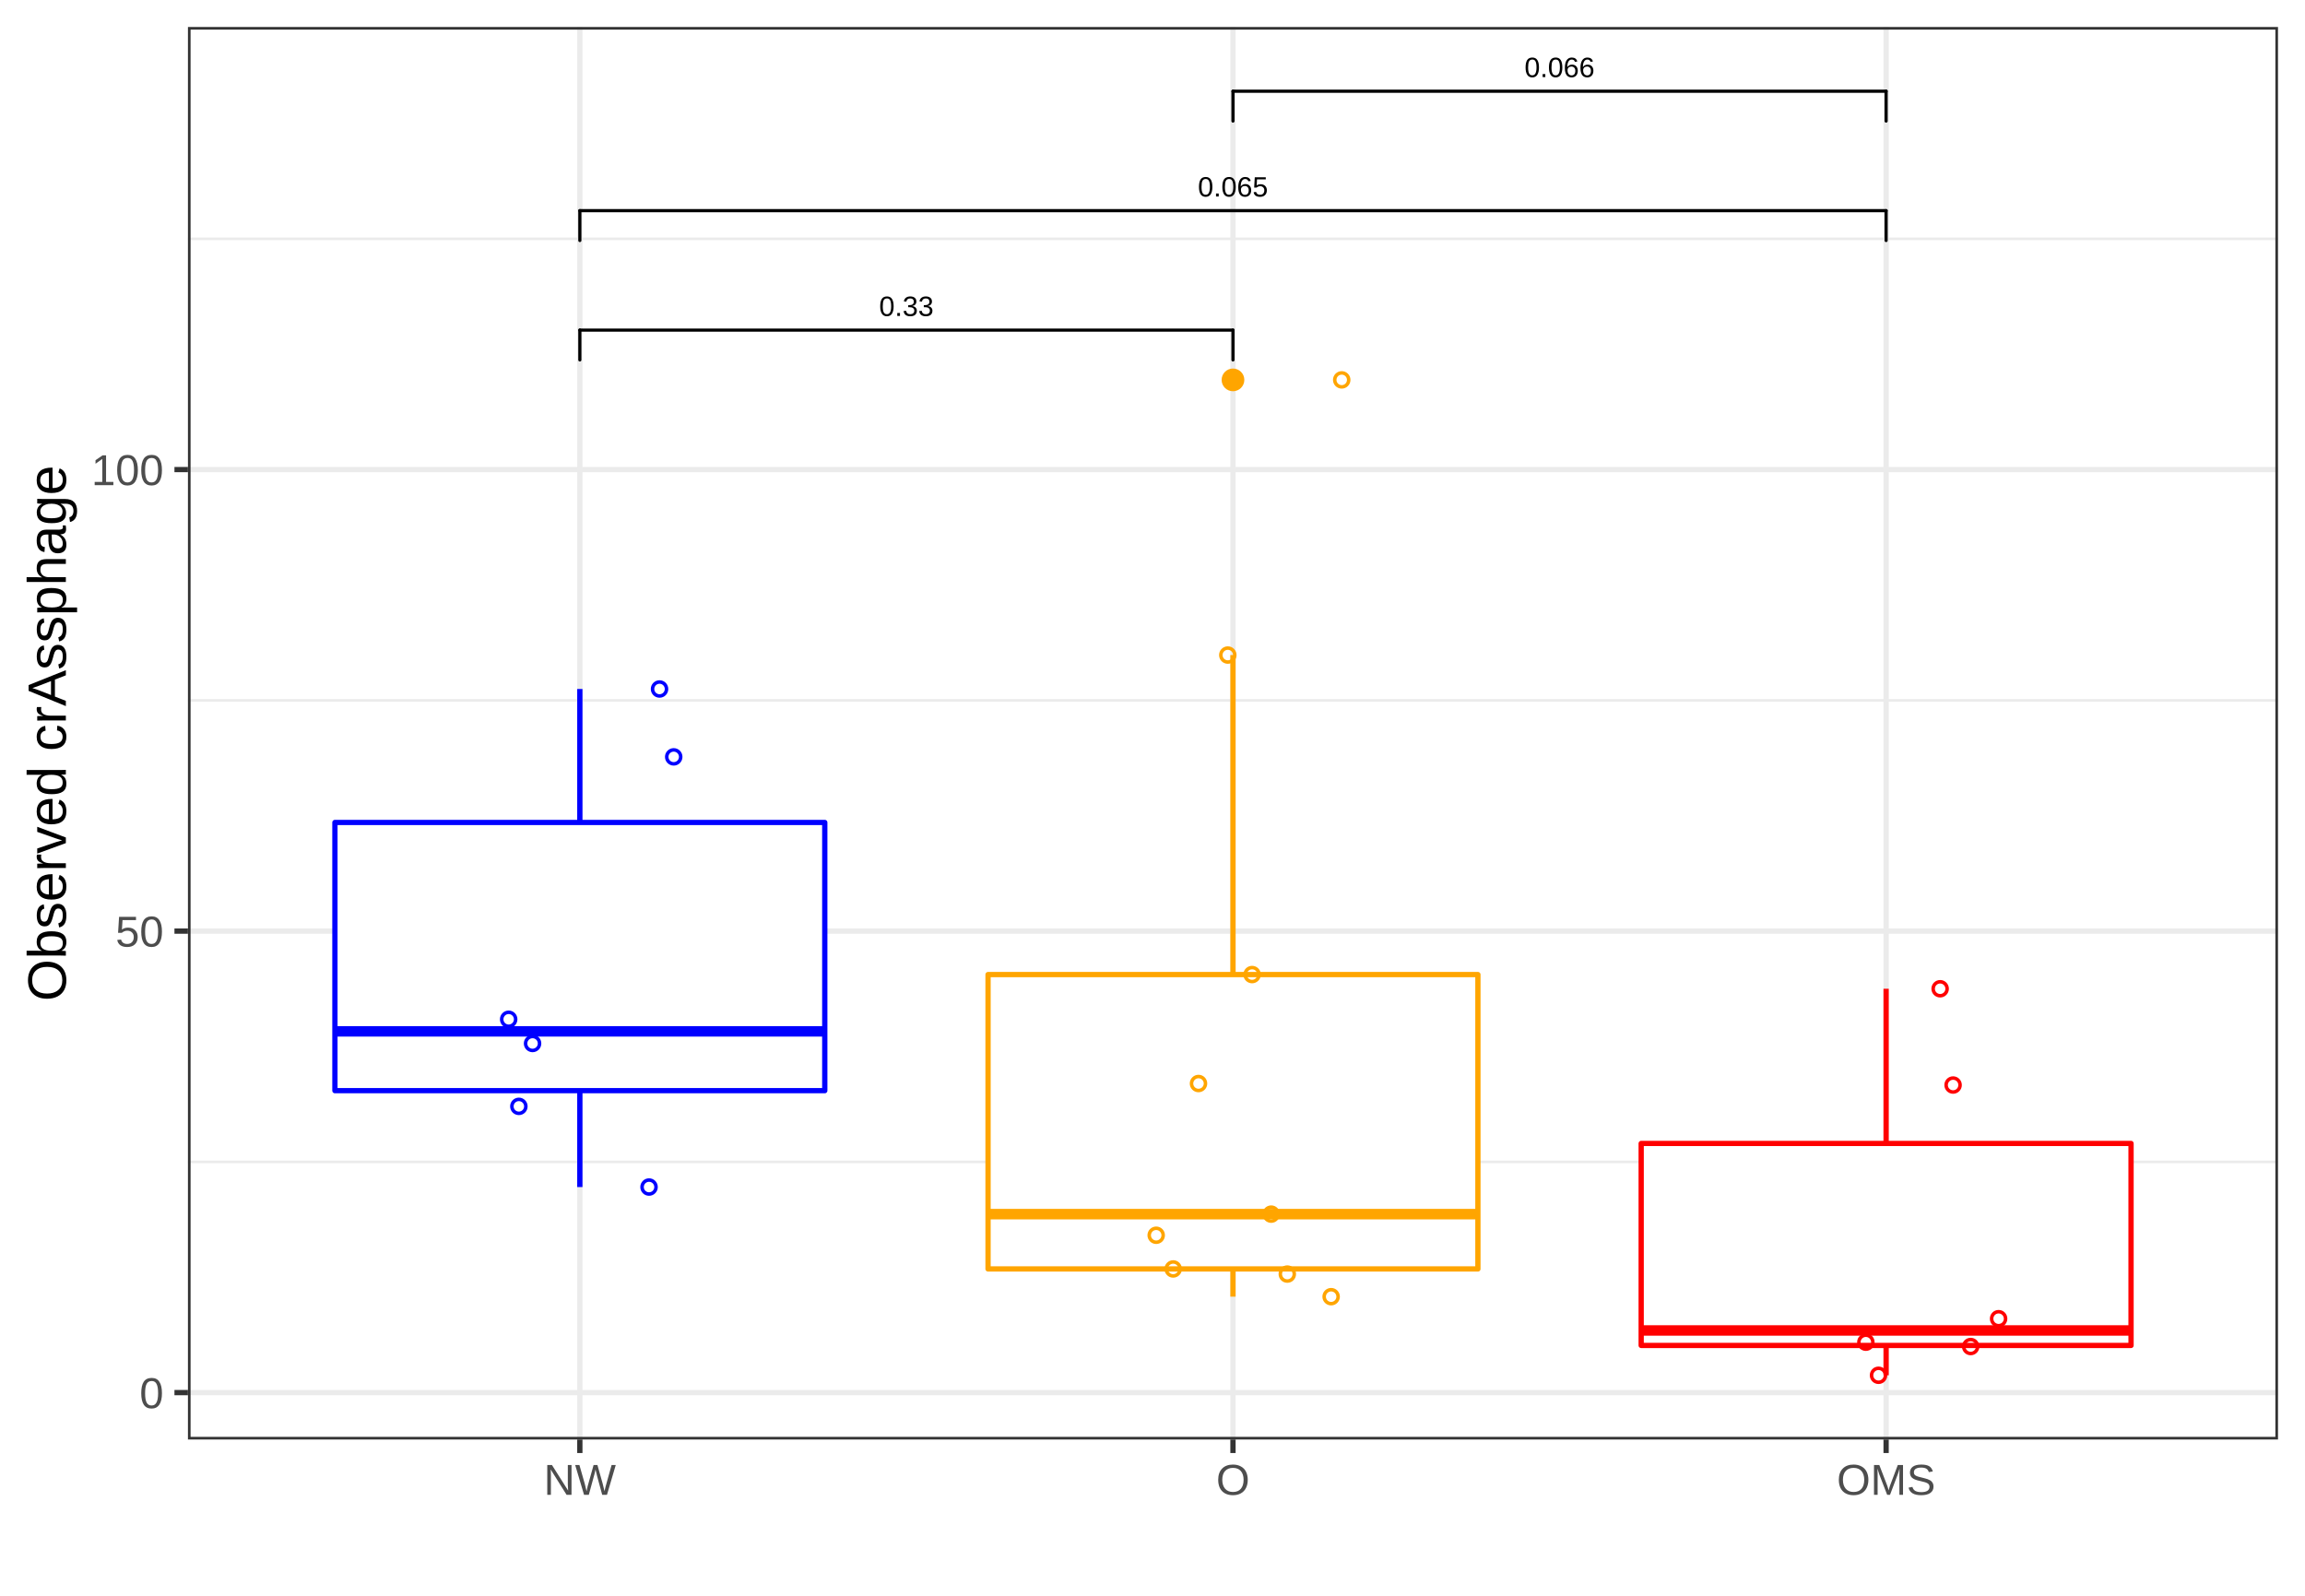
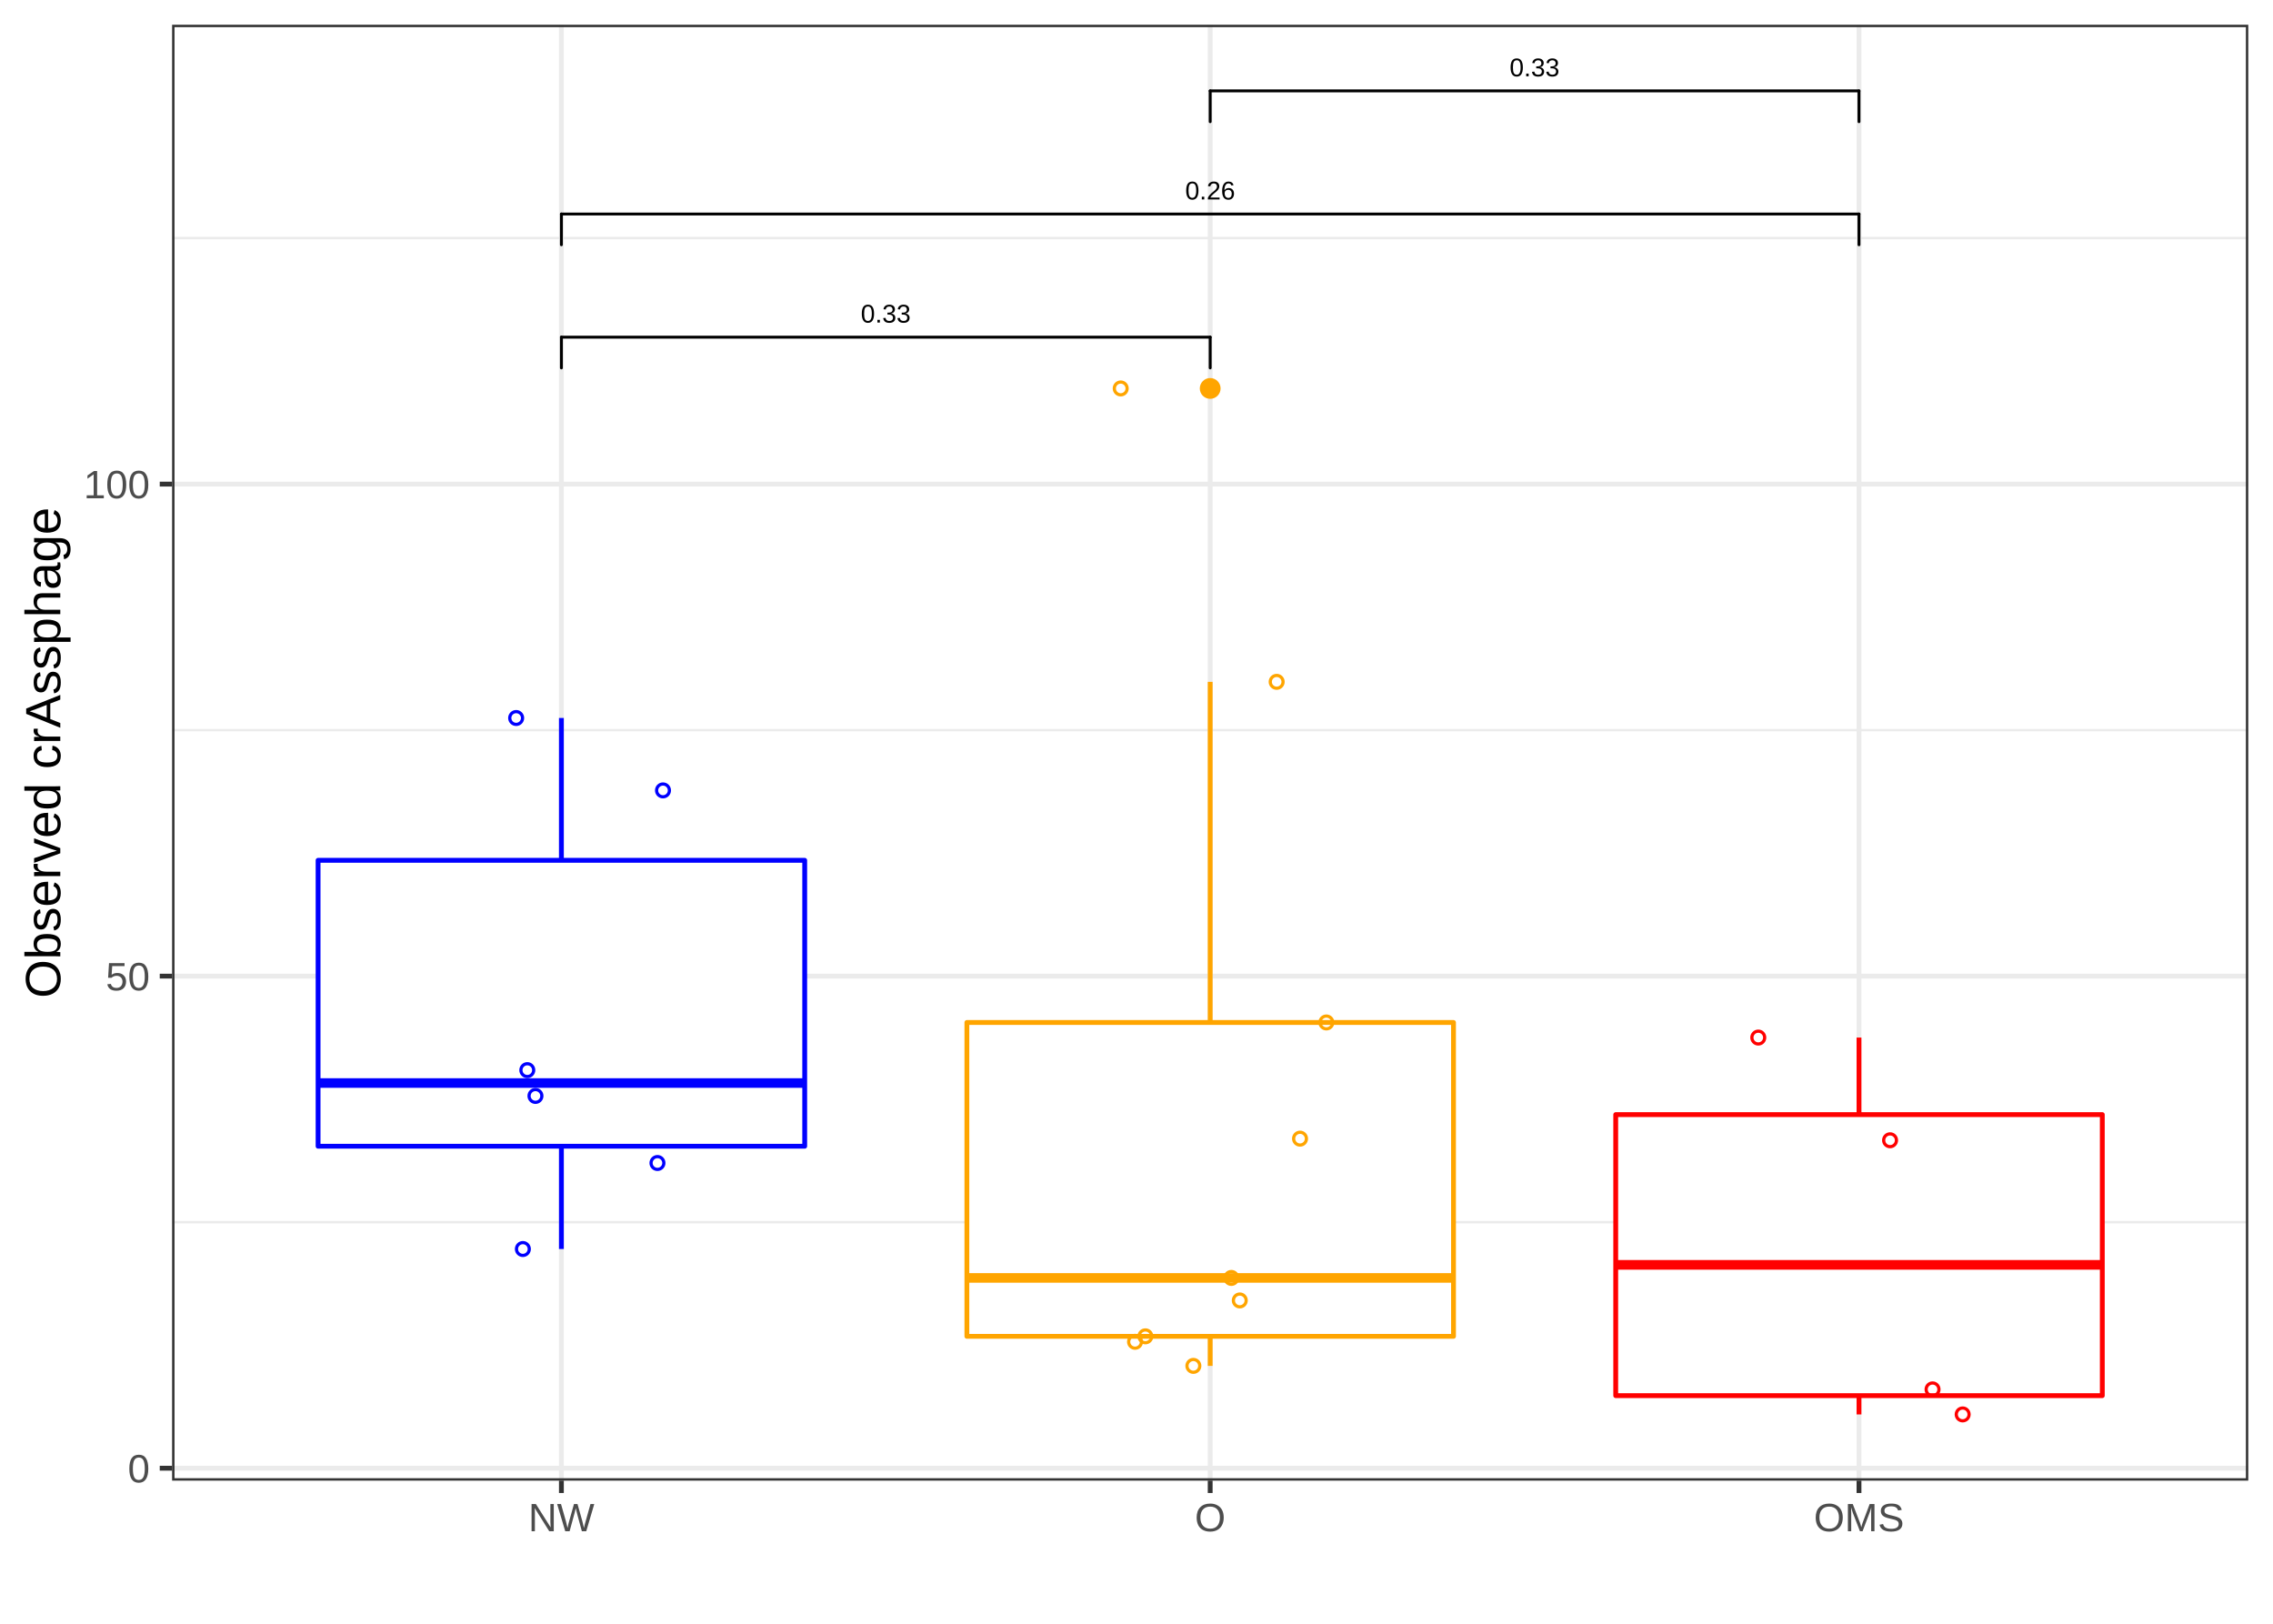
- <svg xmlns="http://www.w3.org/2000/svg" class="svglite" width="468.00pt" height="324.00pt" viewBox="0 0 468.00 324.00">
+ <svg xmlns="http://www.w3.org/2000/svg" class="svglite" width="504.00pt" height="360.00pt" viewBox="0 0 504.00 360.00">
  <defs>
    <style type="text/css">
    .svglite line, .svglite polyline, .svglite polygon, .svglite path, .svglite rect, .svglite circle {
      fill: none;
      stroke: #000000;
      stroke-linecap: round;
      stroke-linejoin: round;
      stroke-miterlimit: 10.00;
    }
  </style>
  </defs>
  <rect width="100%" height="100%" style="stroke: none; fill: #FFFFFF;" />
  <defs>
-     <clipPath id="cpMC4wMHw0NjguMDB8MC4wMHwzMjQuMDA=">
-       <rect x="0.00" y="0.00" width="468.00" height="324.00" />
+     <clipPath id="cpMC4wMHw1MDQuMDB8MC4wMHwzNjAuMDA=">
+       <rect x="0.00" y="0.00" width="504.00" height="360.00" />
    </clipPath>
  </defs>
-   <g clip-path="url(#cpMC4wMHw0NjguMDB8MC4wMHwzMjQuMDA=)">
-     <rect x="0.00" y="0.00" width="468.00" height="324.00" style="stroke-width: 1.07; stroke: #FFFFFF; fill: #FFFFFF;" />
+   <g clip-path="url(#cpMC4wMHw1MDQuMDB8MC4wMHwzNjAuMDA=)">
+     <rect x="0.00" y="0.00" width="504.00" height="360.00" style="stroke-width: 1.07; stroke: #FFFFFF; fill: #FFFFFF;" />
  </g>
  <defs>
-     <clipPath id="cpMzguMTZ8NDYyLjUyfDUuNDh8MjkyLjI3">
-       <rect x="38.16" y="5.48" width="424.36" height="286.79" />
+     <clipPath id="cpMzguMTZ8NDk4LjUyfDUuNDh8MzI4LjI3">
+       <rect x="38.16" y="5.48" width="460.36" height="322.79" />
    </clipPath>
  </defs>
-   <g clip-path="url(#cpMzguMTZ8NDYyLjUyfDUuNDh8MjkyLjI3)">
-     <rect x="38.16" y="5.48" width="424.36" height="286.79" style="stroke-width: 1.07; stroke: none; fill: #FFFFFF;" />
-     <polyline points="38.16,235.90 462.52,235.90 " style="stroke-width: 0.53; stroke: #EBEBEB; stroke-linecap: butt;" />
-     <polyline points="38.16,142.20 462.52,142.20 " style="stroke-width: 0.53; stroke: #EBEBEB; stroke-linecap: butt;" />
-     <polyline points="38.16,48.49 462.52,48.49 " style="stroke-width: 0.53; stroke: #EBEBEB; stroke-linecap: butt;" />
-     <polyline points="38.16,282.75 462.52,282.75 " style="stroke-width: 1.07; stroke: #EBEBEB; stroke-linecap: butt;" />
-     <polyline points="38.16,189.05 462.52,189.05 " style="stroke-width: 1.07; stroke: #EBEBEB; stroke-linecap: butt;" />
-     <polyline points="38.16,95.34 462.52,95.34 " style="stroke-width: 1.07; stroke: #EBEBEB; stroke-linecap: butt;" />
-     <polyline points="117.73,292.27 117.73,5.48 " style="stroke-width: 1.07; stroke: #EBEBEB; stroke-linecap: butt;" />
-     <polyline points="250.34,292.27 250.34,5.48 " style="stroke-width: 1.07; stroke: #EBEBEB; stroke-linecap: butt;" />
-     <polyline points="382.95,292.27 382.95,5.48 " style="stroke-width: 1.07; stroke: #EBEBEB; stroke-linecap: butt;" />
-     <line x1="117.73" y1="166.99" x2="117.73" y2="139.89" style="stroke-width: 1.07; stroke: #0000FF; stroke-linecap: butt;" />
-     <line x1="117.73" y1="221.44" x2="117.73" y2="241.01" style="stroke-width: 1.07; stroke: #0000FF; stroke-linecap: butt;" />
-     <polygon points="68.00,166.99 68.00,221.44 167.46,221.44 167.46,166.99 68.00,166.99 " style="stroke-width: 1.07; stroke: #0000FF; fill: #FFFFFF;" />
-     <line x1="68.00" y1="209.40" x2="167.46" y2="209.40" style="stroke-width: 2.13; stroke: #0000FF; stroke-linecap: butt;" />
-     <circle cx="250.34" cy="77.13" r="1.95" style="stroke-width: 0.71; stroke: #FFA500; fill: #FFA500;" />
-     <line x1="250.34" y1="197.87" x2="250.34" y2="133.00" style="stroke-width: 1.07; stroke: #FFA500; stroke-linecap: butt;" />
-     <line x1="250.34" y1="257.64" x2="250.34" y2="263.27" style="stroke-width: 1.07; stroke: #FFA500; stroke-linecap: butt;" />
-     <polygon points="200.61,197.87 200.61,257.64 300.07,257.64 300.07,197.87 200.61,197.87 " style="stroke-width: 1.07; stroke: #FFA500; fill: #FFFFFF;" />
-     <line x1="200.61" y1="246.51" x2="300.07" y2="246.51" style="stroke-width: 2.13; stroke: #FFA500; stroke-linecap: butt;" />
-     <line x1="382.95" y1="232.16" x2="382.95" y2="200.75" style="stroke-width: 1.07; stroke: #FF0000; stroke-linecap: butt;" />
-     <line x1="382.95" y1="273.17" x2="382.95" y2="279.23" style="stroke-width: 1.07; stroke: #FF0000; stroke-linecap: butt;" />
-     <polygon points="333.22,232.16 333.22,273.17 432.68,273.17 432.68,232.16 333.22,232.16 " style="stroke-width: 1.07; stroke: #FF0000; fill: #FFFFFF;" />
-     <line x1="333.22" y1="270.13" x2="432.68" y2="270.13" style="stroke-width: 2.13; stroke: #FF0000; stroke-linecap: butt;" />
-     <circle cx="133.91" cy="139.89" r="1.42" style="stroke-width: 0.71; stroke: #0000FF;" />
-     <circle cx="105.35" cy="224.63" r="1.42" style="stroke-width: 0.71; stroke: #0000FF;" />
-     <circle cx="136.79" cy="153.67" r="1.42" style="stroke-width: 0.71; stroke: #0000FF;" />
-     <circle cx="131.78" cy="241.01" r="1.42" style="stroke-width: 0.71; stroke: #0000FF;" />
-     <circle cx="108.13" cy="211.86" r="1.42" style="stroke-width: 0.71; stroke: #0000FF;" />
-     <circle cx="103.28" cy="206.95" r="1.42" style="stroke-width: 0.71; stroke: #0000FF;" />
-     <circle cx="243.34" cy="219.99" r="1.42" style="stroke-width: 0.71; stroke: #FFA500;" />
-     <circle cx="258.10" cy="246.51" r="1.42" style="stroke-width: 0.71; stroke: #FFA500;" />
-     <circle cx="249.29" cy="133.00" r="1.42" style="stroke-width: 0.71; stroke: #FFA500;" />
-     <circle cx="272.42" cy="77.13" r="1.42" style="stroke-width: 0.71; stroke: #FFA500;" />
-     <circle cx="254.22" cy="197.87" r="1.42" style="stroke-width: 0.71; stroke: #FFA500;" />
-     <circle cx="261.37" cy="258.68" r="1.42" style="stroke-width: 0.71; stroke: #FFA500;" />
-     <circle cx="234.75" cy="250.80" r="1.42" style="stroke-width: 0.71; stroke: #FFA500;" />
-     <circle cx="238.20" cy="257.64" r="1.42" style="stroke-width: 0.71; stroke: #FFA500;" />
-     <circle cx="270.27" cy="263.27" r="1.42" style="stroke-width: 0.71; stroke: #FFA500;" />
-     <circle cx="381.41" cy="279.23" r="1.42" style="stroke-width: 0.71; stroke: #FF0000;" />
-     <circle cx="405.79" cy="267.74" r="1.42" style="stroke-width: 0.71; stroke: #FF0000;" />
-     <circle cx="378.84" cy="272.51" r="1.42" style="stroke-width: 0.71; stroke: #FF0000;" />
-     <circle cx="393.92" cy="200.75" r="1.42" style="stroke-width: 0.71; stroke: #FF0000;" />
-     <circle cx="396.55" cy="220.30" r="1.42" style="stroke-width: 0.71; stroke: #FF0000;" />
-     <circle cx="400.12" cy="273.39" r="1.42" style="stroke-width: 0.71; stroke: #FF0000;" />
-     <text x="184.04" y="64.15" text-anchor="middle" style="font-size: 5.69px; font-family: Arial;" textLength="11.06px" lengthAdjust="spacingAndGlyphs">0.33</text>
-     <line x1="117.73" y1="73.08" x2="117.73" y2="67.02" style="stroke-width: 0.64;" />
-     <line x1="117.73" y1="67.02" x2="250.34" y2="67.02" style="stroke-width: 0.64;" />
-     <line x1="250.34" y1="67.02" x2="250.34" y2="73.08" style="stroke-width: 0.64;" />
-     <text x="250.34" y="39.90" text-anchor="middle" style="font-size: 5.69px; font-family: Arial;" textLength="14.22px" lengthAdjust="spacingAndGlyphs">0.065</text>
-     <line x1="117.73" y1="48.83" x2="117.73" y2="42.77" style="stroke-width: 0.64;" />
-     <line x1="117.73" y1="42.77" x2="382.95" y2="42.77" style="stroke-width: 0.64;" />
-     <line x1="382.95" y1="42.77" x2="382.95" y2="48.83" style="stroke-width: 0.64;" />
-     <text x="316.65" y="15.65" text-anchor="middle" style="font-size: 5.69px; font-family: Arial;" textLength="14.22px" lengthAdjust="spacingAndGlyphs">0.066</text>
-     <line x1="250.34" y1="24.58" x2="250.34" y2="18.52" style="stroke-width: 0.64;" />
-     <line x1="250.34" y1="18.52" x2="382.95" y2="18.52" style="stroke-width: 0.64;" />
-     <line x1="382.95" y1="18.52" x2="382.95" y2="24.58" style="stroke-width: 0.64;" />
-     <rect x="38.16" y="5.48" width="424.36" height="286.79" style="stroke-width: 1.07; stroke: #333333;" />
+   <g clip-path="url(#cpMzguMTZ8NDk4LjUyfDUuNDh8MzI4LjI3)">
+     <rect x="38.16" y="5.48" width="460.36" height="322.79" style="stroke-width: 1.07; stroke: none; fill: #FFFFFF;" />
+     <polyline points="38.16,270.97 498.52,270.97 " style="stroke-width: 0.53; stroke: #EBEBEB; stroke-linecap: butt;" />
+     <polyline points="38.16,161.88 498.52,161.88 " style="stroke-width: 0.53; stroke: #EBEBEB; stroke-linecap: butt;" />
+     <polyline points="38.16,52.78 498.52,52.78 " style="stroke-width: 0.53; stroke: #EBEBEB; stroke-linecap: butt;" />
+     <polyline points="38.16,325.52 498.52,325.52 " style="stroke-width: 1.07; stroke: #EBEBEB; stroke-linecap: butt;" />
+     <polyline points="38.16,216.42 498.52,216.42 " style="stroke-width: 1.07; stroke: #EBEBEB; stroke-linecap: butt;" />
+     <polyline points="38.16,107.33 498.52,107.33 " style="stroke-width: 1.07; stroke: #EBEBEB; stroke-linecap: butt;" />
+     <polyline points="124.48,328.27 124.48,5.48 " style="stroke-width: 1.07; stroke: #EBEBEB; stroke-linecap: butt;" />
+     <polyline points="268.34,328.27 268.34,5.48 " style="stroke-width: 1.07; stroke: #EBEBEB; stroke-linecap: butt;" />
+     <polyline points="412.20,328.27 412.20,5.48 " style="stroke-width: 1.07; stroke: #EBEBEB; stroke-linecap: butt;" />
+     <line x1="124.48" y1="190.74" x2="124.48" y2="159.19" style="stroke-width: 1.07; stroke: #0000FF; stroke-linecap: butt;" />
+     <line x1="124.48" y1="254.13" x2="124.48" y2="276.92" style="stroke-width: 1.07; stroke: #0000FF; stroke-linecap: butt;" />
+     <polygon points="70.53,190.74 70.53,254.13 178.43,254.13 178.43,190.74 70.53,190.74 " style="stroke-width: 1.07; stroke: #0000FF; fill: #FFFFFF;" />
+     <line x1="70.53" y1="240.12" x2="178.43" y2="240.12" style="stroke-width: 2.13; stroke: #0000FF; stroke-linecap: butt;" />
+     <circle cx="268.34" cy="86.12" r="1.95" style="stroke-width: 0.71; stroke: #FFA500; fill: #FFA500;" />
+     <line x1="268.34" y1="226.69" x2="268.34" y2="151.17" style="stroke-width: 1.07; stroke: #FFA500; stroke-linecap: butt;" />
+     <line x1="268.34" y1="296.28" x2="268.34" y2="302.83" style="stroke-width: 1.07; stroke: #FFA500; stroke-linecap: butt;" />
+     <polygon points="214.39,226.69 214.39,296.28 322.29,296.28 322.29,226.69 214.39,226.69 " style="stroke-width: 1.07; stroke: #FFA500; fill: #FFFFFF;" />
+     <line x1="214.39" y1="283.33" x2="322.29" y2="283.33" style="stroke-width: 2.13; stroke: #FFA500; stroke-linecap: butt;" />
+     <line x1="412.20" y1="247.12" x2="412.20" y2="230.04" style="stroke-width: 1.07; stroke: #FF0000; stroke-linecap: butt;" />
+     <line x1="412.20" y1="309.43" x2="412.20" y2="313.59" style="stroke-width: 1.07; stroke: #FF0000; stroke-linecap: butt;" />
+     <polygon points="358.26,247.12 358.26,309.43 466.15,309.43 466.15,247.12 358.26,247.12 " style="stroke-width: 1.07; stroke: #FF0000; fill: #FFFFFF;" />
+     <line x1="358.26" y1="280.43" x2="466.15" y2="280.43" style="stroke-width: 2.13; stroke: #FF0000; stroke-linecap: butt;" />
+     <circle cx="114.45" cy="159.19" r="1.42" style="stroke-width: 0.71; stroke: #0000FF;" />
+     <circle cx="145.78" cy="257.85" r="1.42" style="stroke-width: 0.71; stroke: #0000FF;" />
+     <circle cx="147.01" cy="175.24" r="1.42" style="stroke-width: 0.71; stroke: #0000FF;" />
+     <circle cx="115.94" cy="276.92" r="1.42" style="stroke-width: 0.71; stroke: #0000FF;" />
+     <circle cx="118.73" cy="242.98" r="1.42" style="stroke-width: 0.71; stroke: #0000FF;" />
+     <circle cx="116.92" cy="237.26" r="1.42" style="stroke-width: 0.71; stroke: #0000FF;" />
+     <circle cx="288.26" cy="252.45" r="1.42" style="stroke-width: 0.71; stroke: #FFA500;" />
+     <circle cx="273.03" cy="283.33" r="1.42" style="stroke-width: 0.71; stroke: #FFA500;" />
+     <circle cx="283.08" cy="151.17" r="1.42" style="stroke-width: 0.71; stroke: #FFA500;" />
+     <circle cx="248.50" cy="86.12" r="1.42" style="stroke-width: 0.71; stroke: #FFA500;" />
+     <circle cx="294.10" cy="226.69" r="1.42" style="stroke-width: 0.71; stroke: #FFA500;" />
+     <circle cx="251.68" cy="297.49" r="1.42" style="stroke-width: 0.71; stroke: #FFA500;" />
+     <circle cx="274.90" cy="288.32" r="1.42" style="stroke-width: 0.71; stroke: #FFA500;" />
+     <circle cx="253.97" cy="296.28" r="1.42" style="stroke-width: 0.71; stroke: #FFA500;" />
+     <circle cx="264.61" cy="302.83" r="1.42" style="stroke-width: 0.71; stroke: #FFA500;" />
+     <circle cx="428.51" cy="308.04" r="1.42" style="stroke-width: 0.71; stroke: #FF0000;" />
+     <circle cx="435.19" cy="313.59" r="1.42" style="stroke-width: 0.71; stroke: #FF0000;" />
+     <circle cx="389.87" cy="230.04" r="1.42" style="stroke-width: 0.71; stroke: #FF0000;" />
+     <circle cx="419.09" cy="252.81" r="1.42" style="stroke-width: 0.71; stroke: #FF0000;" />
+     <text x="196.41" y="71.52" text-anchor="middle" style="font-size: 5.69px; font-family: Arial;" textLength="11.06px" lengthAdjust="spacingAndGlyphs">0.33</text>
+     <line x1="124.48" y1="81.57" x2="124.48" y2="74.75" style="stroke-width: 0.64;" />
+     <line x1="124.48" y1="74.75" x2="268.34" y2="74.75" style="stroke-width: 0.64;" />
+     <line x1="268.34" y1="74.75" x2="268.34" y2="81.57" style="stroke-width: 0.64;" />
+     <text x="268.34" y="44.22" text-anchor="middle" style="font-size: 5.69px; font-family: Arial;" textLength="11.06px" lengthAdjust="spacingAndGlyphs">0.26</text>
+     <line x1="124.48" y1="54.27" x2="124.48" y2="47.45" style="stroke-width: 0.64;" />
+     <line x1="124.48" y1="47.45" x2="412.20" y2="47.45" style="stroke-width: 0.64;" />
+     <line x1="412.20" y1="47.45" x2="412.20" y2="54.27" style="stroke-width: 0.64;" />
+     <text x="340.27" y="16.92" text-anchor="middle" style="font-size: 5.69px; font-family: Arial;" textLength="11.06px" lengthAdjust="spacingAndGlyphs">0.33</text>
+     <line x1="268.34" y1="26.98" x2="268.34" y2="20.15" style="stroke-width: 0.64;" />
+     <line x1="268.34" y1="20.15" x2="412.20" y2="20.15" style="stroke-width: 0.64;" />
+     <line x1="412.20" y1="20.15" x2="412.20" y2="26.98" style="stroke-width: 0.64;" />
+     <rect x="38.16" y="5.48" width="460.36" height="322.79" style="stroke-width: 1.07; stroke: #333333;" />
  </g>
-   <g clip-path="url(#cpMC4wMHw0NjguMDB8MC4wMHwzMjQuMDA=)">
-     <text x="33.23" y="285.91" text-anchor="end" style="font-size: 8.80px; fill: #4D4D4D; font-family: Arial;" textLength="4.90px" lengthAdjust="spacingAndGlyphs">0</text>
-     <text x="33.23" y="192.20" text-anchor="end" style="font-size: 8.80px; fill: #4D4D4D; font-family: Arial;" textLength="9.79px" lengthAdjust="spacingAndGlyphs">50</text>
-     <text x="33.23" y="98.50" text-anchor="end" style="font-size: 8.80px; fill: #4D4D4D; font-family: Arial;" textLength="14.69px" lengthAdjust="spacingAndGlyphs">100</text>
-     <polyline points="35.42,282.75 38.16,282.75 " style="stroke-width: 1.07; stroke: #333333; stroke-linecap: butt;" />
-     <polyline points="35.42,189.05 38.16,189.05 " style="stroke-width: 1.07; stroke: #333333; stroke-linecap: butt;" />
-     <polyline points="35.42,95.34 38.16,95.34 " style="stroke-width: 1.07; stroke: #333333; stroke-linecap: butt;" />
-     <polyline points="117.73,295.01 117.73,292.27 " style="stroke-width: 1.07; stroke: #333333; stroke-linecap: butt;" />
-     <polyline points="250.34,295.01 250.34,292.27 " style="stroke-width: 1.07; stroke: #333333; stroke-linecap: butt;" />
-     <polyline points="382.95,295.01 382.95,292.27 " style="stroke-width: 1.07; stroke: #333333; stroke-linecap: butt;" />
-     <text x="117.73" y="303.50" text-anchor="middle" style="font-size: 8.80px; fill: #4D4D4D; font-family: Arial;" textLength="14.65px" lengthAdjust="spacingAndGlyphs">NW</text>
-     <text x="250.34" y="303.50" text-anchor="middle" style="font-size: 8.80px; fill: #4D4D4D; font-family: Arial;" textLength="6.84px" lengthAdjust="spacingAndGlyphs">O</text>
-     <text x="382.95" y="303.50" text-anchor="middle" style="font-size: 8.80px; fill: #4D4D4D; font-family: Arial;" textLength="20.04px" lengthAdjust="spacingAndGlyphs">OMS</text>
-     <text transform="translate(13.37,148.87) rotate(-90)" text-anchor="middle" style="font-size: 11.00px; font-family: Arial;" textLength="108.86px" lengthAdjust="spacingAndGlyphs">Observed crAssphage</text>
+   <g clip-path="url(#cpMC4wMHw1MDQuMDB8MC4wMHwzNjAuMDA=)">
+     <text x="33.23" y="328.67" text-anchor="end" style="font-size: 8.80px; fill: #4D4D4D; font-family: Arial;" textLength="4.90px" lengthAdjust="spacingAndGlyphs">0</text>
+     <text x="33.23" y="219.58" text-anchor="end" style="font-size: 8.80px; fill: #4D4D4D; font-family: Arial;" textLength="9.79px" lengthAdjust="spacingAndGlyphs">50</text>
+     <text x="33.23" y="110.48" text-anchor="end" style="font-size: 8.80px; fill: #4D4D4D; font-family: Arial;" textLength="14.69px" lengthAdjust="spacingAndGlyphs">100</text>
+     <polyline points="35.42,325.52 38.16,325.52 " style="stroke-width: 1.07; stroke: #333333; stroke-linecap: butt;" />
+     <polyline points="35.42,216.42 38.16,216.42 " style="stroke-width: 1.07; stroke: #333333; stroke-linecap: butt;" />
+     <polyline points="35.42,107.33 38.16,107.33 " style="stroke-width: 1.07; stroke: #333333; stroke-linecap: butt;" />
+     <polyline points="124.48,331.01 124.48,328.27 " style="stroke-width: 1.07; stroke: #333333; stroke-linecap: butt;" />
+     <polyline points="268.34,331.01 268.34,328.27 " style="stroke-width: 1.07; stroke: #333333; stroke-linecap: butt;" />
+     <polyline points="412.20,331.01 412.20,328.27 " style="stroke-width: 1.07; stroke: #333333; stroke-linecap: butt;" />
+     <text x="124.48" y="339.50" text-anchor="middle" style="font-size: 8.80px; fill: #4D4D4D; font-family: Arial;" textLength="14.65px" lengthAdjust="spacingAndGlyphs">NW</text>
+     <text x="268.34" y="339.50" text-anchor="middle" style="font-size: 8.80px; fill: #4D4D4D; font-family: Arial;" textLength="6.84px" lengthAdjust="spacingAndGlyphs">O</text>
+     <text x="412.20" y="339.50" text-anchor="middle" style="font-size: 8.80px; fill: #4D4D4D; font-family: Arial;" textLength="20.04px" lengthAdjust="spacingAndGlyphs">OMS</text>
+     <text transform="translate(13.37,166.87) rotate(-90)" text-anchor="middle" style="font-size: 11.00px; font-family: Arial;" textLength="108.86px" lengthAdjust="spacingAndGlyphs">Observed crAssphage</text>
  </g>
</svg>
